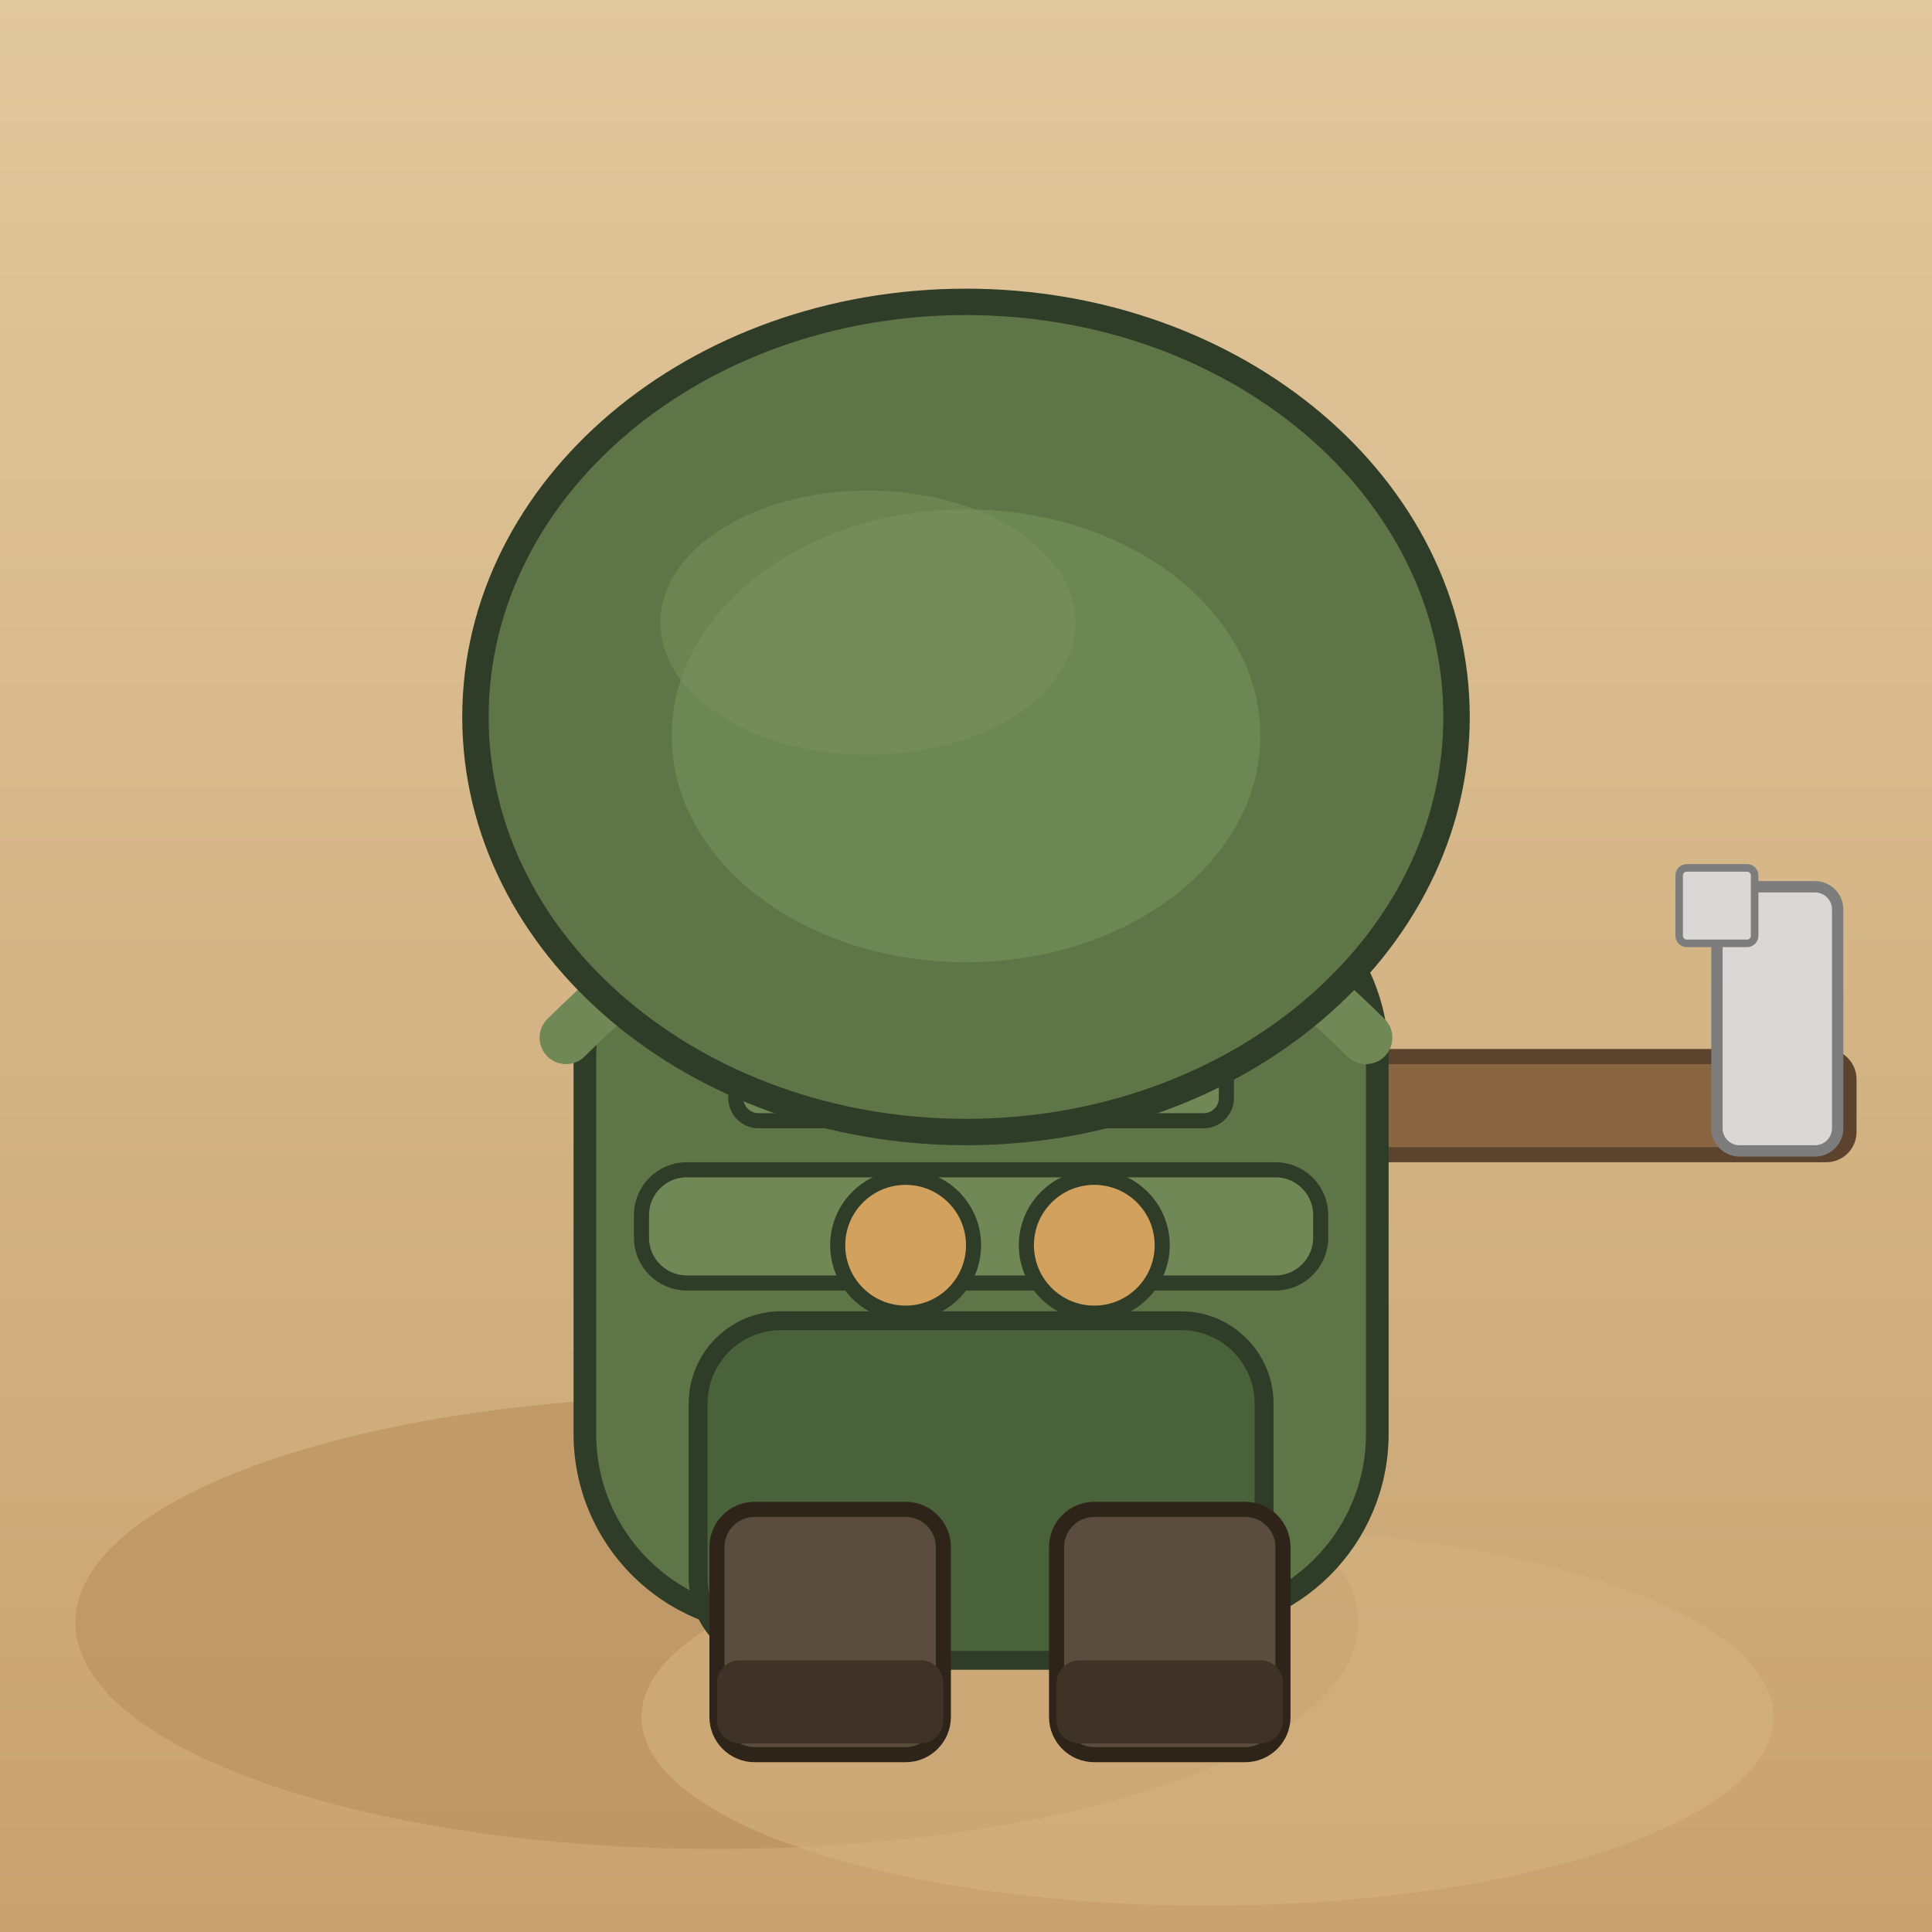
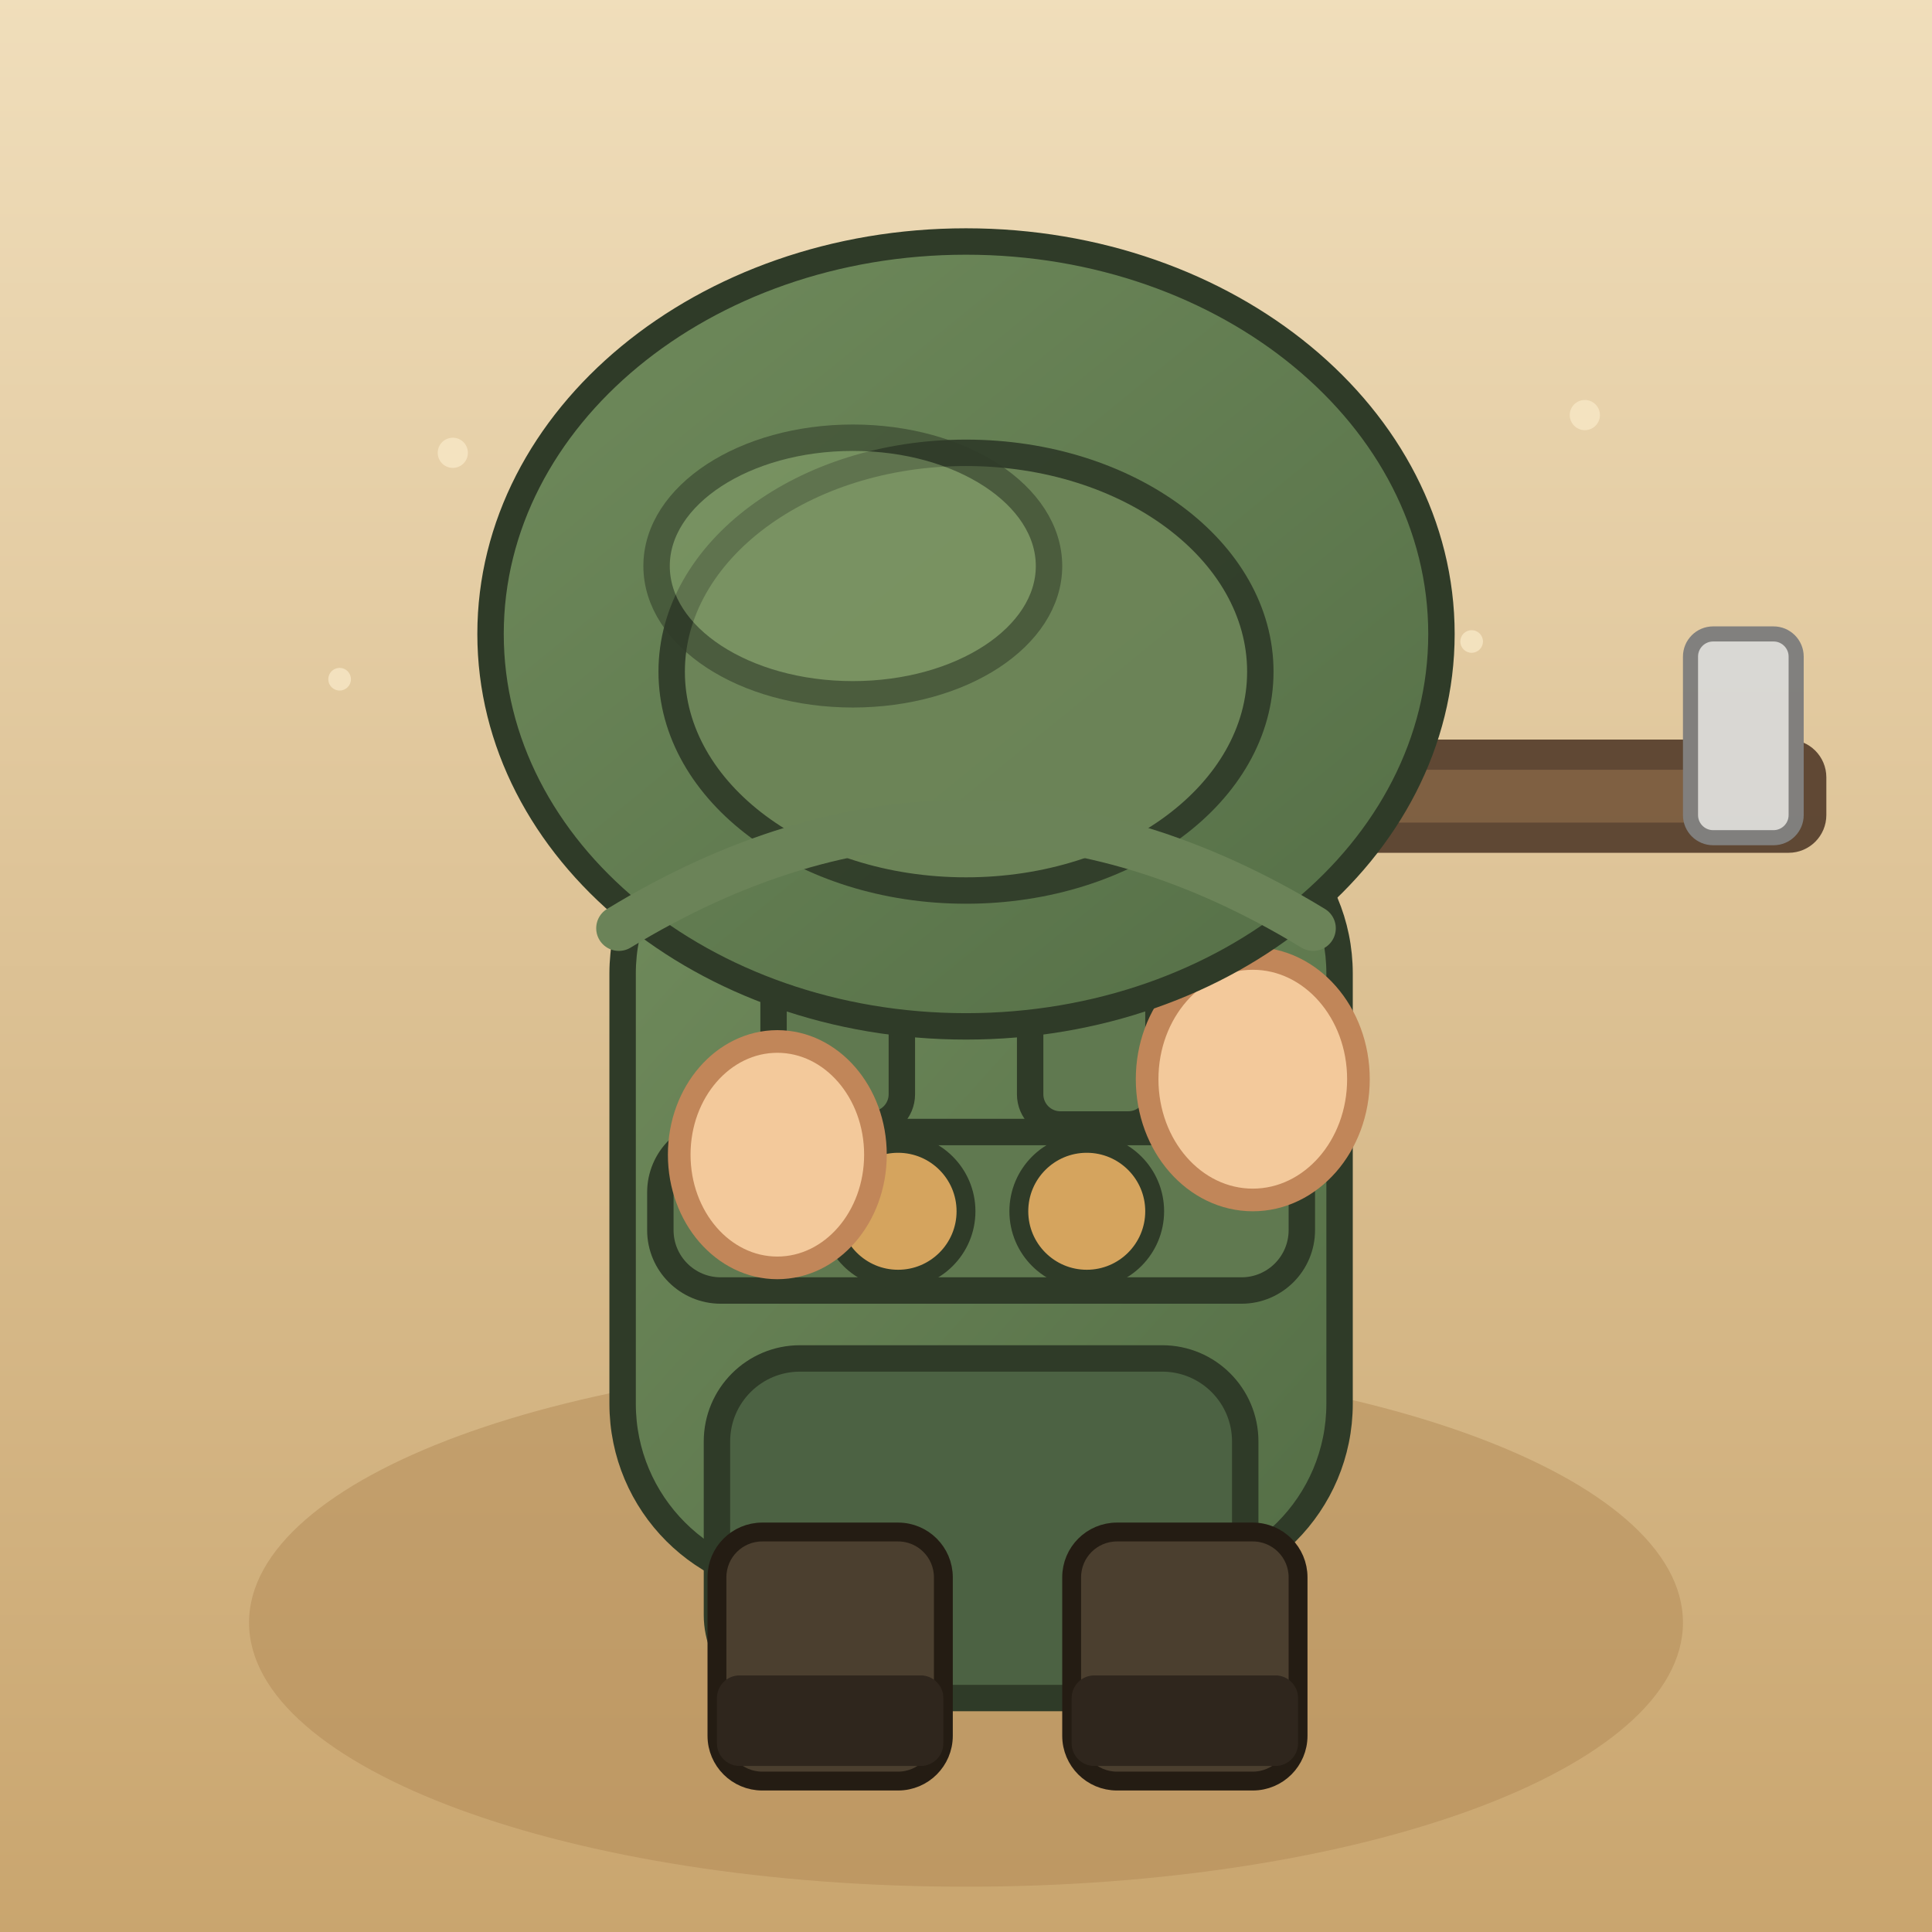
- <svg xmlns="http://www.w3.org/2000/svg" viewBox="0 0 512 512" role="img" aria-label="Cartoon soldier seen from behind holding a rifle">
+ <svg xmlns="http://www.w3.org/2000/svg" viewBox="0 0 512 512" role="img" aria-label="Stylized soldier character standing with backpack and rifle">
  <defs>
-     <linearGradient id="sand" x1="0%" y1="0%" x2="0%" y2="100%">
-       <stop offset="0%" stop-color="#e2c89d" />
-       <stop offset="100%" stop-color="#c8a26f" />
+     <linearGradient id="dune" x1="0" x2="0" y1="0" y2="1">
+       <stop offset="0" stop-color="#f0debb" />
+       <stop offset="1" stop-color="#c9a56e" />
+     </linearGradient>
+     <linearGradient id="fabric" x1="0" y1="0" x2="1" y2="1">
+       <stop offset="0" stop-color="#708b5c" />
+       <stop offset="1" stop-color="#546e46" />
+     </linearGradient>
+     <linearGradient id="shadow" x1="0" y1="0" x2="0" y2="1">
+       <stop offset="0" stop-color="#27311f" stop-opacity="0.15" />
+       <stop offset="1" stop-color="#27311f" stop-opacity="0.45" />
    </linearGradient>
  </defs>
-   <rect width="512" height="512" fill="url(#sand)" />
-   <ellipse cx="190" cy="430" rx="170" ry="60" fill="#b8905f" opacity="0.65" />
-   <ellipse cx="320" cy="455" rx="150" ry="50" fill="#d4b281" opacity="0.6" />
-   <rect x="310" y="280" width="180" height="26" rx="6" fill="#896541" stroke="#5b432e" stroke-width="4" />
-   <rect x="455" y="235" width="32" height="70" rx="6" fill="#d9d8d6" stroke="#7d7d7d" stroke-width="3" />
-   <rect x="445" y="230" width="20" height="20" rx="2" fill="#d9d8d6" stroke="#7d7d7d" stroke-width="2" />
-   <rect x="295" y="292" width="30" height="24" fill="#3f3327" rx="4" />
-   <ellipse cx="215" cy="318" rx="25" ry="28" fill="#f4c99d" stroke="#d49d6f" stroke-width="4" />
-   <ellipse cx="320" cy="310" rx="26" ry="30" fill="#f4c99d" stroke="#d49d6f" stroke-width="4" />
-   <rect x="155" y="230" width="210" height="200" rx="50" fill="#5e7647" stroke="#2f3d28" stroke-width="6" />
-   <rect x="185" y="350" width="150" height="90" rx="22" fill="#496239" stroke="#2f3d28" stroke-width="5" />
-   <rect x="170" y="310" width="180" height="30" rx="12" fill="#6f8855" stroke="#2f3d28" stroke-width="4" />
-   <ellipse cx="240" cy="330" rx="18" ry="18" fill="#d2a15e" stroke="#2f3d28" stroke-width="4" />
-   <ellipse cx="290" cy="330" rx="18" ry="18" fill="#d2a15e" stroke="#2f3d28" stroke-width="4" />
-   <rect x="195" y="255" width="40" height="42" rx="6" fill="#6f8855" stroke="#2f3d28" stroke-width="4" />
-   <rect x="285" y="255" width="40" height="42" rx="6" fill="#6f8855" stroke="#2f3d28" stroke-width="4" />
-   <path d="M150 275 Q256 170 362 275" fill="none" stroke="#6f8855" stroke-width="14" stroke-linecap="round" />
-   <ellipse cx="256" cy="190" rx="130" ry="110" fill="#5e7647" stroke="#2f3d28" stroke-width="7" />
-   <ellipse cx="256" cy="195" rx="78" ry="60" fill="#6f8855" opacity="0.9" />
-   <ellipse cx="230" cy="165" rx="55" ry="35" fill="#7d925f" opacity="0.45" />
-   <rect x="190" y="400" width="60" height="65" rx="10" fill="#5b4d3d" stroke="#2e2419" stroke-width="4" />
-   <rect x="280" y="400" width="60" height="65" rx="10" fill="#5b4d3d" stroke="#2e2419" stroke-width="4" />
-   <rect x="190" y="440" width="60" height="22" fill="#3f3327" rx="6" />
-   <rect x="280" y="440" width="60" height="22" fill="#3f3327" rx="6" />
+   <rect width="512" height="512" fill="url(#dune)" />
+   <ellipse cx="256" cy="430" rx="190" ry="70" fill="#b18956" opacity="0.5" />
+   <g stroke="#59422f" stroke-width="8" stroke-linecap="round" stroke-linejoin="round" fill="#7a5b3e" opacity="0.95">
+     <rect x="320" y="200" width="160" height="22" rx="6" />
+     <rect x="448" y="168" width="28" height="54" rx="6" fill="#d8d8d6" stroke="#7c7c7c" stroke-width="4" />
+     <rect x="304" y="212" width="32" height="22" rx="6" fill="#3c2f24" stroke="#2b2119" stroke-width="4" />
+   </g>
+   <g fill="url(#fabric)" stroke="#2f3b28" stroke-width="7">
+     <rect x="165" y="210" width="190" height="210" rx="48" />
+     <rect x="190" y="360" width="140" height="90" rx="22" fill="#4c6243" />
+     <rect x="175" y="300" width="170" height="42" rx="16" fill="#607950" />
+     <rect x="205" y="238" width="34" height="60" rx="8" fill="#607950" />
+     <rect x="273" y="238" width="34" height="60" rx="8" fill="#607950" />
+   </g>
+   <g stroke="#2f3b28" stroke-width="5" fill="#d5a45e">
+     <circle cx="238" cy="321" r="18" />
+     <circle cx="288" cy="321" r="18" />
+   </g>
+   <g fill="#f3c99b" stroke="#c18659" stroke-width="6">
+     <ellipse cx="206" cy="306" rx="26" ry="30" />
+     <ellipse cx="332" cy="286" rx="28" ry="32" />
+   </g>
+   <g stroke="#2f3b28" stroke-width="7">
+     <ellipse cx="256" cy="168" rx="126" ry="104" fill="url(#fabric)" />
+     <ellipse cx="256" cy="178" rx="78" ry="58" fill="#6c8458" opacity="0.92" />
+     <ellipse cx="226" cy="150" rx="52" ry="34" fill="#839c6a" opacity="0.55" />
+   </g>
+   <path d="M164 246 Q256 190 348 246" fill="none" stroke="#6b8358" stroke-width="12" stroke-linecap="round" />
+   <path d="M205 370 L205 428" stroke="url(#shadow)" stroke-width="16" stroke-linecap="round" />
+   <path d="M305 370 L305 428" stroke="url(#shadow)" stroke-width="16" stroke-linecap="round" />
+   <g fill="#4b3f2f" stroke="#241c13" stroke-width="5">
+     <rect x="190" y="406" width="60" height="66" rx="12" />
+     <rect x="284" y="406" width="60" height="66" rx="12" />
+   </g>
+   <rect x="190" y="444" width="60" height="24" fill="#2f261d" rx="6" />
+   <rect x="284" y="444" width="60" height="24" fill="#2f261d" rx="6" />
+   <g fill="#f8e7c5" opacity="0.8">
+     <circle cx="120" cy="120" r="4" />
+     <circle cx="90" cy="180" r="3" />
+     <circle cx="420" cy="110" r="4" />
+     <circle cx="390" cy="170" r="3" />
+   </g>
</svg>
